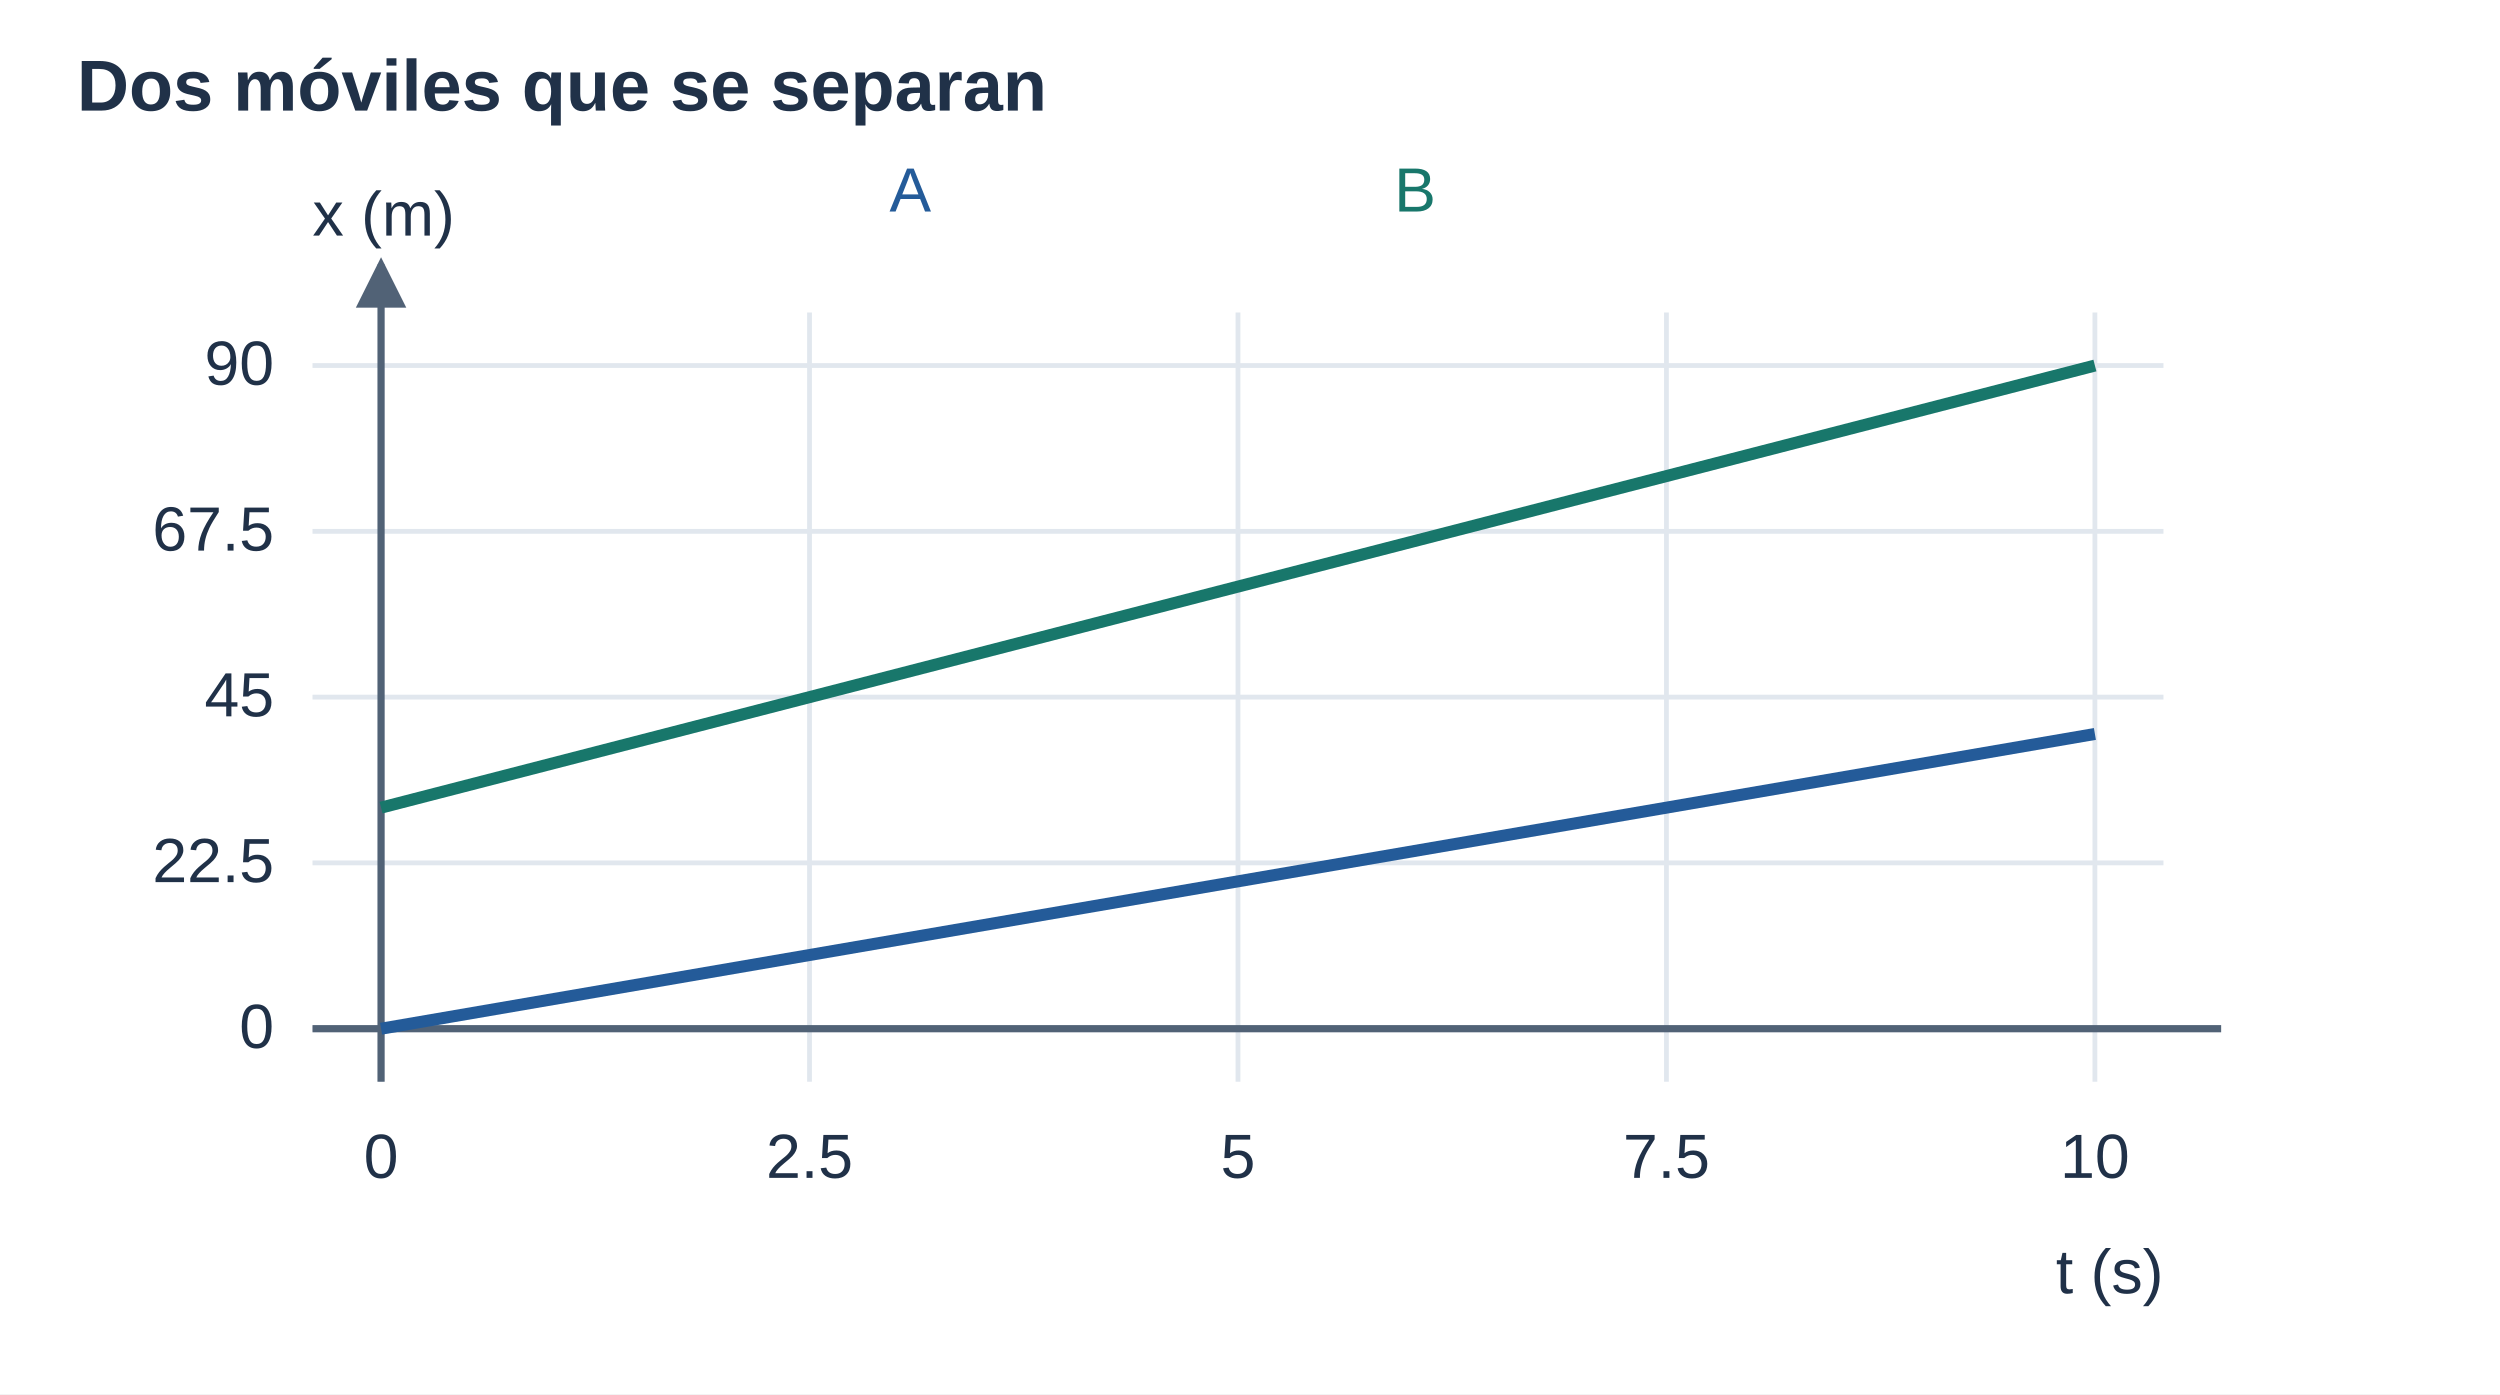
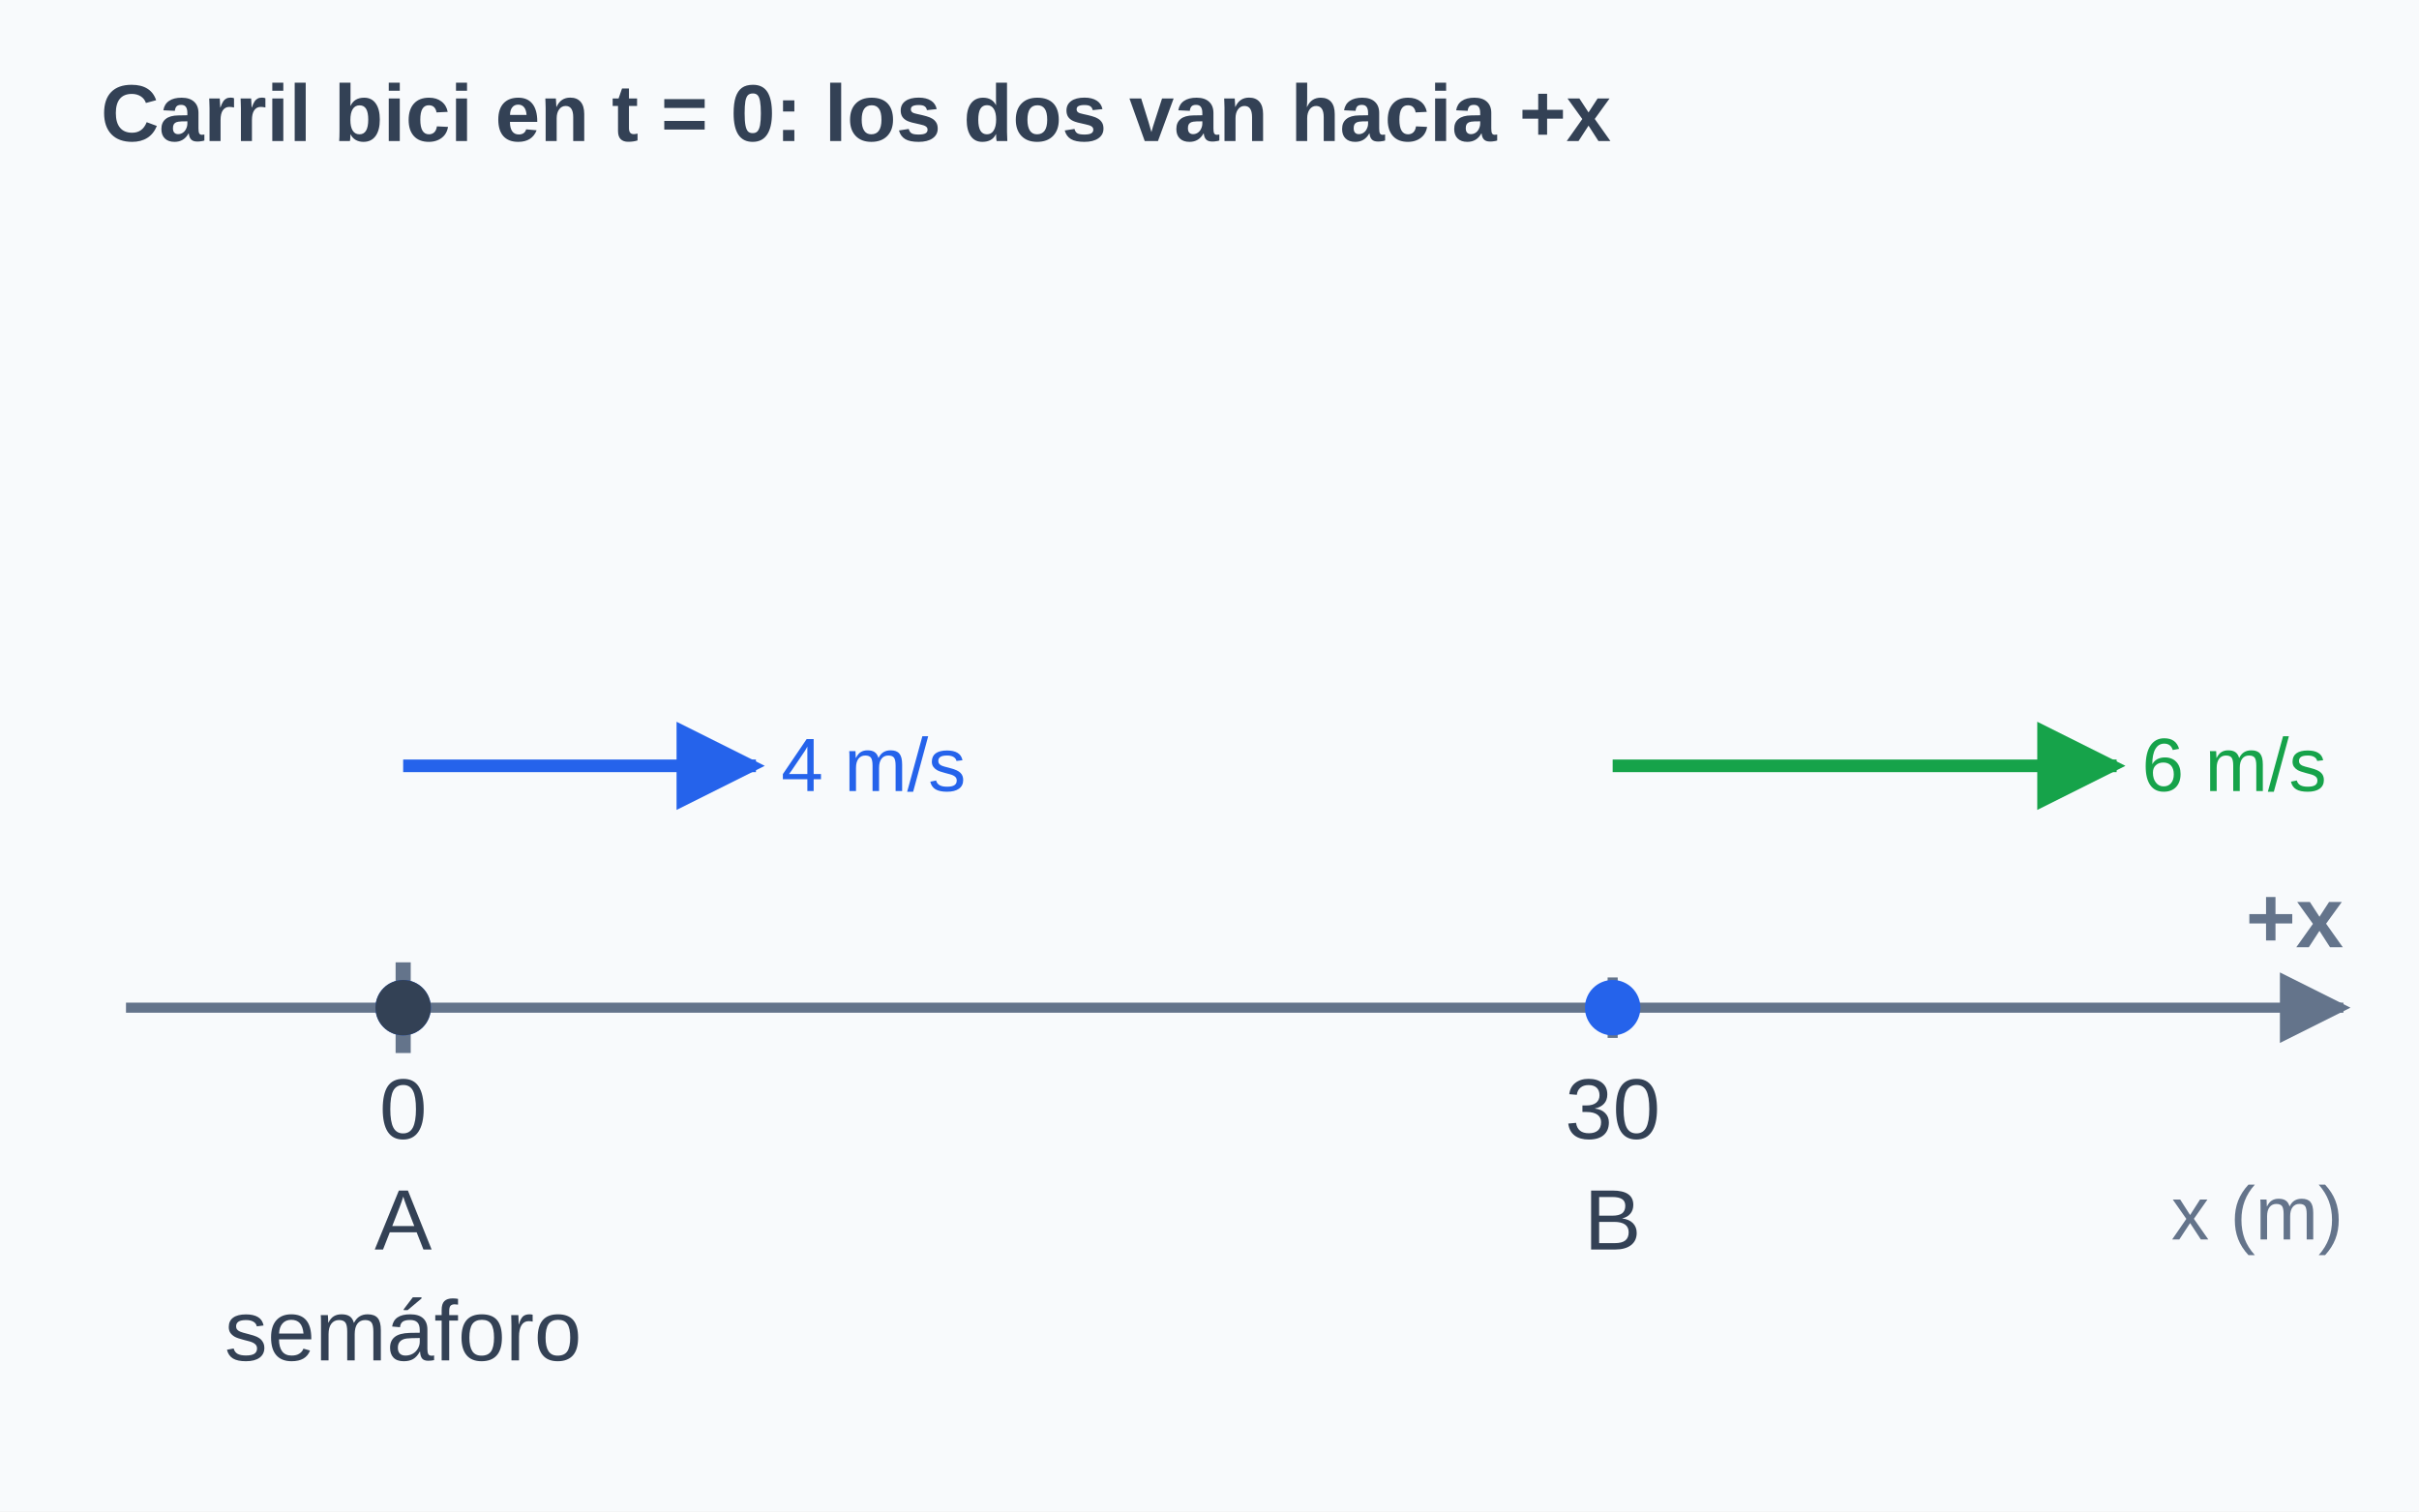
- <svg xmlns="http://www.w3.org/2000/svg" viewBox="0 0 520 290" role="img" aria-labelledby="title desc" style="max-width:100%;height:auto">
+ <svg xmlns="http://www.w3.org/2000/svg" viewBox="0 0 480 300" role="img" aria-labelledby="title desc">
  <defs>
-     <marker id="arrow" markerWidth="7" markerHeight="7" refX="6" refY="3.5" orient="auto-start-reverse">
-       <path d="M0 0 L7 3.5 L0 7Z" fill="context-stroke" />
+     <marker id="a-axis" viewBox="0 0 10 10" refX="9" refY="5" markerWidth="7" markerHeight="7" orient="auto-start-reverse">
+       <path d="M0 0 L10 5 L0 10 Z" fill="#64748b" />
+     </marker>
+     <marker id="a-blue" viewBox="0 0 10 10" refX="9" refY="5" markerWidth="7" markerHeight="7" orient="auto-start-reverse">
+       <path d="M0 0 L10 5 L0 10 Z" fill="#2563eb" />
+     </marker>
+     <marker id="a-amber" viewBox="0 0 10 10" refX="9" refY="5" markerWidth="7" markerHeight="7" orient="auto-start-reverse">
+       <path d="M0 0 L10 5 L0 10 Z" fill="#d97706" />
+     </marker>
+     <marker id="a-green" viewBox="0 0 10 10" refX="9" refY="5" markerWidth="7" markerHeight="7" orient="auto-start-reverse">
+       <path d="M0 0 L10 5 L0 10 Z" fill="#16a34a" />
+     </marker>
+     <marker id="a-red" viewBox="0 0 10 10" refX="9" refY="5" markerWidth="7" markerHeight="7" orient="auto-start-reverse">
+       <path d="M0 0 L10 5 L0 10 Z" fill="#dc2626" />
+     </marker>
+     <marker id="a-grey" viewBox="0 0 10 10" refX="9" refY="5" markerWidth="7" markerHeight="7" orient="auto-start-reverse">
+       <path d="M0 0 L10 5 L0 10 Z" fill="#94a3b8" />
    </marker>
  </defs>
-   <rect width="100%" height="100%" fill="white" />
-   <g font-family="Arial,sans-serif" font-size="13" fill="#203148">
-     <text x="16" y="23" font-size="15" font-weight="bold">Dos móviles que se separan</text>
-     <path d="M79.26 65V225 M65 213.97H450" stroke="#e1e7ee" fill="none" />
-     <text x="79.26" y="245" text-anchor="middle">0</text>
-     <text x="57" y="217.97" text-anchor="end">0</text>
-     <path d="M168.38 65V225 M65 179.48H450" stroke="#e1e7ee" fill="none" />
-     <text x="168.38" y="245" text-anchor="middle">2.5</text>
-     <text x="57" y="183.48" text-anchor="end">22.5</text>
-     <path d="M257.50 65V225 M65 145.00H450" stroke="#e1e7ee" fill="none" />
-     <text x="257.50" y="245" text-anchor="middle">5</text>
-     <text x="57" y="149.00" text-anchor="end">45</text>
-     <path d="M346.62 65V225 M65 110.52H450" stroke="#e1e7ee" fill="none" />
-     <text x="346.62" y="245" text-anchor="middle">7.5</text>
-     <text x="57" y="114.52" text-anchor="end">67.5</text>
-     <path d="M435.74 65V225 M65 76.03H450" stroke="#e1e7ee" fill="none" />
-     <text x="435.74" y="245" text-anchor="middle">10</text>
-     <text x="57" y="80.03" text-anchor="end">90</text>
-     <path d="M65 213.97H462 M79.26 225V55" stroke="#516276" stroke-width="1.5" fill="none" marker-end="url(#arrow)" />
-     <text x="450" y="269" text-anchor="end">t (s)</text>
-     <text x="65" y="49">x (m)</text>
-     <polyline points="79.26,213.97 435.74,152.66" fill="none" stroke="#245b99" stroke-width="2.5" />
-     <text x="185" y="44" fill="#245b99">A</text>
-     <polyline points="79.26,167.99 435.74,76.03" fill="none" stroke="#18776b" stroke-width="2.5" />
-     <text x="290" y="44" fill="#18776b">B</text>
+   <rect width="480" height="300" fill="#f8fafc" />
+   <g font-family="Arial, sans-serif">
+     <path d="M25.0 200.0 L465.0 200.0" fill="none" stroke="#64748b" stroke-width="2" marker-end="url(#a-axis)" />
+     <text x="465.0" y="188.0" font-size="17" text-anchor="end" fill="#64748b" font-weight="bold">+x</text>
+     <path d="M80.0 194.0 L80.0 206.0" fill="none" stroke="#64748b" stroke-width="2" />
+     <text x="80.0" y="226.0" font-size="17" text-anchor="middle" fill="#334155">0</text>
+     <path d="M320.0 194.0 L320.0 206.0" fill="none" stroke="#64748b" stroke-width="2" />
+     <text x="320.0" y="226.0" font-size="17" text-anchor="middle" fill="#334155">30</text>
+     <path d="M80.0 191.0 L80.0 209.0" fill="none" stroke="#64748b" stroke-width="3" />
+     <text x="465.0" y="246.0" font-size="15" text-anchor="end" fill="#64748b">x (m)</text>
+     <circle cx="80.0" cy="200.0" r="5.5" fill="#2563eb" />
+     <text x="80.0" y="248.0" font-size="17" text-anchor="middle" fill="#334155">A</text>
+     <circle cx="320.0" cy="200.0" r="5.5" fill="#2563eb" />
+     <text x="320.0" y="248.0" font-size="17" text-anchor="middle" fill="#334155">B</text>
+     <path d="M80.0 152.0 L150.0 152.0" fill="none" stroke="#2563eb" stroke-width="2.5" marker-end="url(#a-blue)" />
+     <text x="155.0" y="157.0" font-size="15" text-anchor="start" fill="#2563eb">4 m/s</text>
+     <path d="M320.0 152.0 L420.0 152.0" fill="none" stroke="#16a34a" stroke-width="2.5" marker-end="url(#a-green)" />
+     <text x="425.0" y="157.0" font-size="15" text-anchor="start" fill="#16a34a">6 m/s</text>
+     <circle cx="80.0" cy="200.0" r="5.5" fill="#334155" />
+     <text x="80.0" y="270.0" font-size="17" text-anchor="middle" fill="#334155">semáforo</text>
+     <text x="20.0" y="28.0" font-size="16" text-anchor="start" fill="#334155" font-weight="bold">Carril bici en t = 0: los dos van hacia +x</text>
  </g>
</svg>
